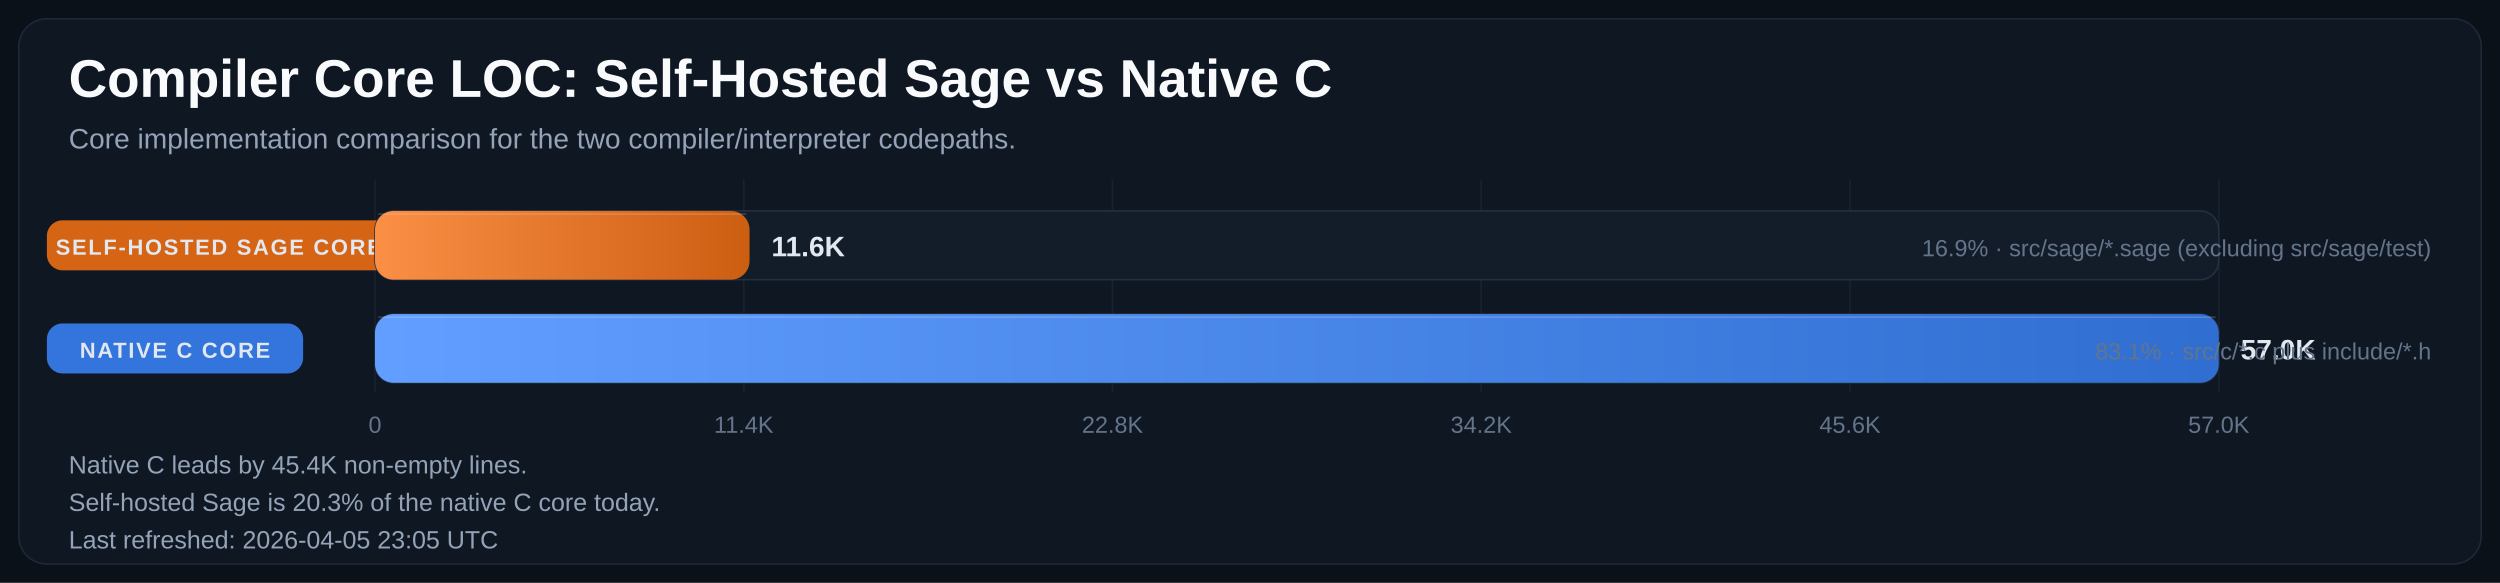
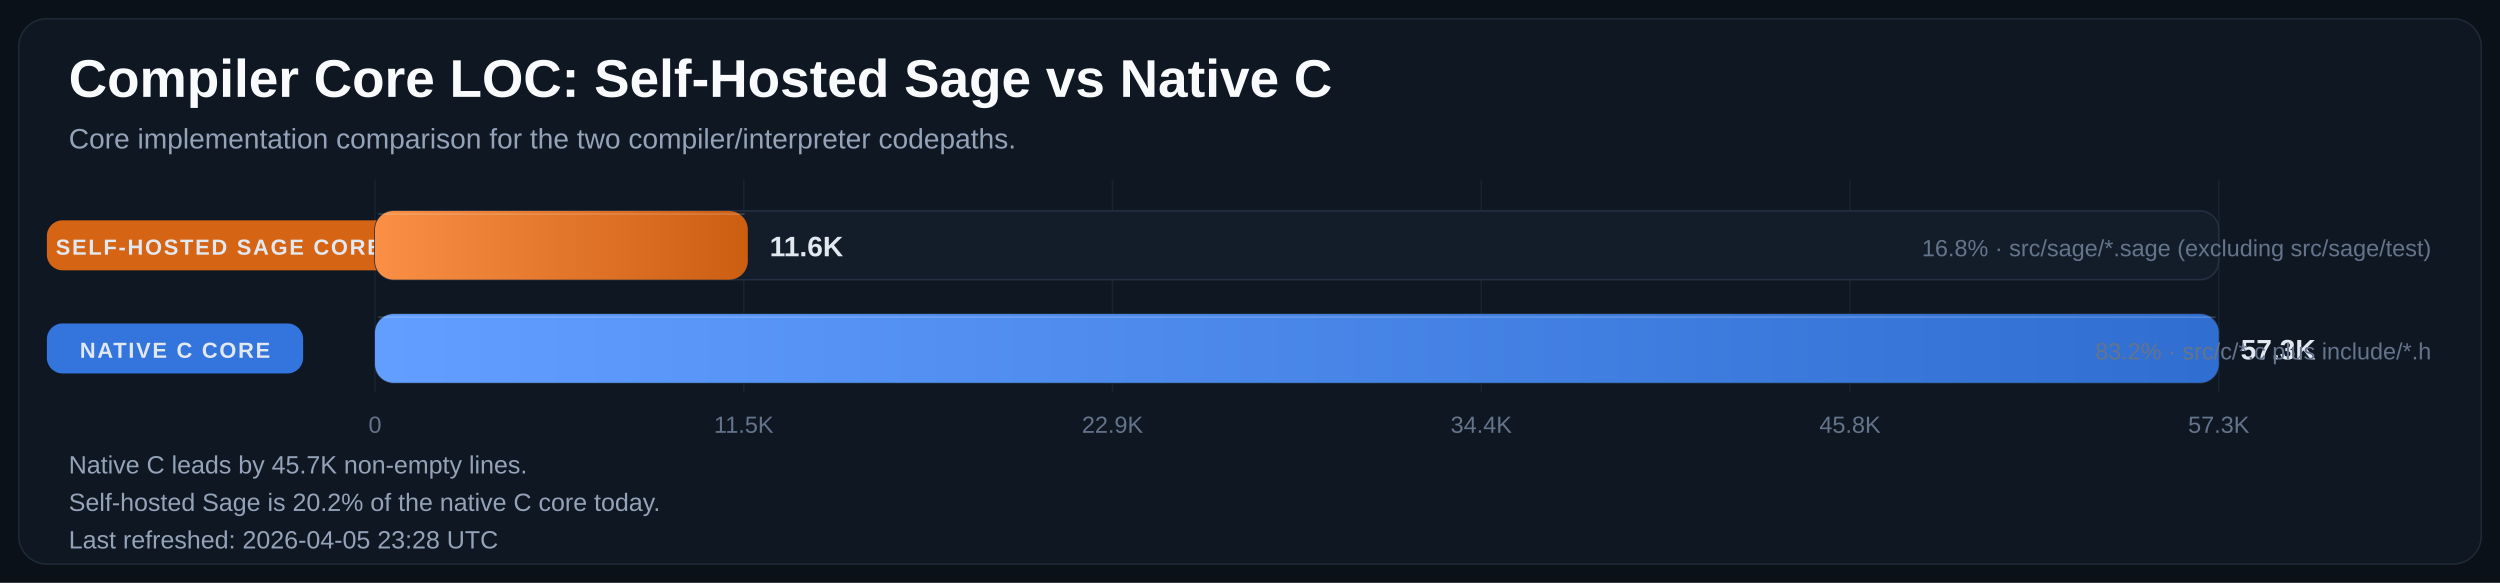
<svg xmlns="http://www.w3.org/2000/svg" width="1600" height="373" viewBox="0 0 1600 373" role="img" aria-labelledby="title desc">
  <defs>
    <linearGradient id="bar-gradient-0" x1="0%" y1="0%" x2="100%" y2="0%">
      <stop offset="0%" stop-color="#FA8F45" />
      <stop offset="100%" stop-color="#CC5E12" />
    </linearGradient>
    <linearGradient id="bar-gradient-1" x1="0%" y1="0%" x2="100%" y2="0%">
      <stop offset="0%" stop-color="#619EFF" />
      <stop offset="100%" stop-color="#306ED1" />
    </linearGradient>
  </defs>
  <rect width="100%" height="100%" fill="#0B1118" />
  <rect x="12" y="12" width="1576" height="349" rx="18" fill="#0F1722" stroke="#1F2937" />
  <text x="44" y="62" fill="#F8FAFC" font-size="34" font-family="Segoe UI, Arial, sans-serif" font-weight="700">Compiler Core LOC: Self-Hosted Sage vs Native C</text>
  <text x="44" y="95" fill="#94A3B8" font-size="18" font-family="Segoe UI, Arial, sans-serif">Core implementation comparison for the two compiler/interpreter codepaths.</text>
  <line x1="240.0" y1="115" x2="240.0" y2="251" stroke="#182231" stroke-width="1" />
  <text x="240.0" y="277" text-anchor="middle" fill="#64748B" font-size="15" font-family="Segoe UI, Arial, sans-serif">0</text>
  <line x1="476.0" y1="115" x2="476.0" y2="251" stroke="#182231" stroke-width="1" />
-   <text x="476.0" y="277" text-anchor="middle" fill="#64748B" font-size="15" font-family="Segoe UI, Arial, sans-serif">11.4K</text>
+   <text x="476.0" y="277" text-anchor="middle" fill="#64748B" font-size="15" font-family="Segoe UI, Arial, sans-serif">11.5K</text>
  <line x1="712.0" y1="115" x2="712.0" y2="251" stroke="#182231" stroke-width="1" />
-   <text x="712.0" y="277" text-anchor="middle" fill="#64748B" font-size="15" font-family="Segoe UI, Arial, sans-serif">22.8K</text>
+   <text x="712.0" y="277" text-anchor="middle" fill="#64748B" font-size="15" font-family="Segoe UI, Arial, sans-serif">22.9K</text>
  <line x1="948.0" y1="115" x2="948.0" y2="251" stroke="#182231" stroke-width="1" />
-   <text x="948.0" y="277" text-anchor="middle" fill="#64748B" font-size="15" font-family="Segoe UI, Arial, sans-serif">34.2K</text>
+   <text x="948.0" y="277" text-anchor="middle" fill="#64748B" font-size="15" font-family="Segoe UI, Arial, sans-serif">34.4K</text>
  <line x1="1184.0" y1="115" x2="1184.0" y2="251" stroke="#182231" stroke-width="1" />
-   <text x="1184.0" y="277" text-anchor="middle" fill="#64748B" font-size="15" font-family="Segoe UI, Arial, sans-serif">45.6K</text>
+   <text x="1184.0" y="277" text-anchor="middle" fill="#64748B" font-size="15" font-family="Segoe UI, Arial, sans-serif">45.8K</text>
  <line x1="1420.0" y1="115" x2="1420.0" y2="251" stroke="#182231" stroke-width="1" />
-   <text x="1420.0" y="277" text-anchor="middle" fill="#64748B" font-size="15" font-family="Segoe UI, Arial, sans-serif">57.0K</text>
+   <text x="1420.0" y="277" text-anchor="middle" fill="#64748B" font-size="15" font-family="Segoe UI, Arial, sans-serif">57.3K</text>
  <rect x="30" y="141.0" width="220" height="32" rx="10" fill="#E06814" opacity="0.95" />
  <text x="140.0" y="163.0" text-anchor="middle" fill="#E2E8F0" font-size="14" font-family="Segoe UI, Arial, sans-serif" font-weight="700" letter-spacing="1.1">SELF-HOSTED SAGE CORE</text>
  <rect x="240" y="135" width="1180" height="44" rx="12" fill="#131D2A" stroke="#233041" />
-   <rect x="240" y="135" width="239.7" height="44" rx="12" fill="url(#bar-gradient-0)" />
-   <line x1="242.0" y1="137.0" x2="477.7" y2="137.0" stroke="#F8FAFC" stroke-opacity="0.18" />
-   <text x="493.7" y="164.0" fill="#E2E8F0" font-size="18" font-family="Segoe UI, Arial, sans-serif" font-weight="700">11.6K</text>
-   <text x="1556" y="164.0" text-anchor="end" fill="#64748B" font-size="15" font-family="Segoe UI, Arial, sans-serif">16.9% · src/sage/*.sage (excluding src/sage/test)</text>
+   <rect x="240" y="135" width="238.6" height="44" rx="12" fill="url(#bar-gradient-0)" />
+   <line x1="242.0" y1="137.0" x2="476.6" y2="137.0" stroke="#F8FAFC" stroke-opacity="0.18" />
+   <text x="492.6" y="164.0" fill="#E2E8F0" font-size="18" font-family="Segoe UI, Arial, sans-serif" font-weight="700">11.6K</text>
+   <text x="1556" y="164.0" text-anchor="end" fill="#64748B" font-size="15" font-family="Segoe UI, Arial, sans-serif">16.8% · src/sage/*.sage (excluding src/sage/test)</text>
  <rect x="30" y="207.0" width="164" height="32" rx="10" fill="#3479E6" opacity="0.95" />
  <text x="112.0" y="229.0" text-anchor="middle" fill="#E2E8F0" font-size="14" font-family="Segoe UI, Arial, sans-serif" font-weight="700" letter-spacing="1.1">NATIVE C CORE</text>
  <rect x="240" y="201" width="1180" height="44" rx="12" fill="#131D2A" stroke="#233041" />
  <rect x="240" y="201" width="1180.0" height="44" rx="12" fill="url(#bar-gradient-1)" />
  <line x1="242.0" y1="203.0" x2="1418.0" y2="203.0" stroke="#F8FAFC" stroke-opacity="0.18" />
-   <text x="1434.0" y="230.0" fill="#E2E8F0" font-size="18" font-family="Segoe UI, Arial, sans-serif" font-weight="700">57.0K</text>
-   <text x="1556" y="230.0" text-anchor="end" fill="#64748B" font-size="15" font-family="Segoe UI, Arial, sans-serif">83.1% · src/c/*.c plus include/*.h</text>
-   <text x="44" y="303" fill="#94A3B8" font-size="16" font-family="Segoe UI, Arial, sans-serif">Native C leads by 45.4K non-empty lines.</text>
-   <text x="44" y="327" fill="#94A3B8" font-size="16" font-family="Segoe UI, Arial, sans-serif">Self-hosted Sage is 20.3% of the native C core today.</text>
-   <text x="44" y="351" fill="#94A3B8" font-size="16" font-family="Segoe UI, Arial, sans-serif">Last refreshed: 2026-04-05 23:05 UTC</text>
+   <text x="1434.0" y="230.0" fill="#E2E8F0" font-size="18" font-family="Segoe UI, Arial, sans-serif" font-weight="700">57.3K</text>
+   <text x="1556" y="230.0" text-anchor="end" fill="#64748B" font-size="15" font-family="Segoe UI, Arial, sans-serif">83.2% · src/c/*.c plus include/*.h</text>
+   <text x="44" y="303" fill="#94A3B8" font-size="16" font-family="Segoe UI, Arial, sans-serif">Native C leads by 45.7K non-empty lines.</text>
+   <text x="44" y="327" fill="#94A3B8" font-size="16" font-family="Segoe UI, Arial, sans-serif">Self-hosted Sage is 20.2% of the native C core today.</text>
+   <text x="44" y="351" fill="#94A3B8" font-size="16" font-family="Segoe UI, Arial, sans-serif">Last refreshed: 2026-04-05 23:28 UTC</text>
</svg>
